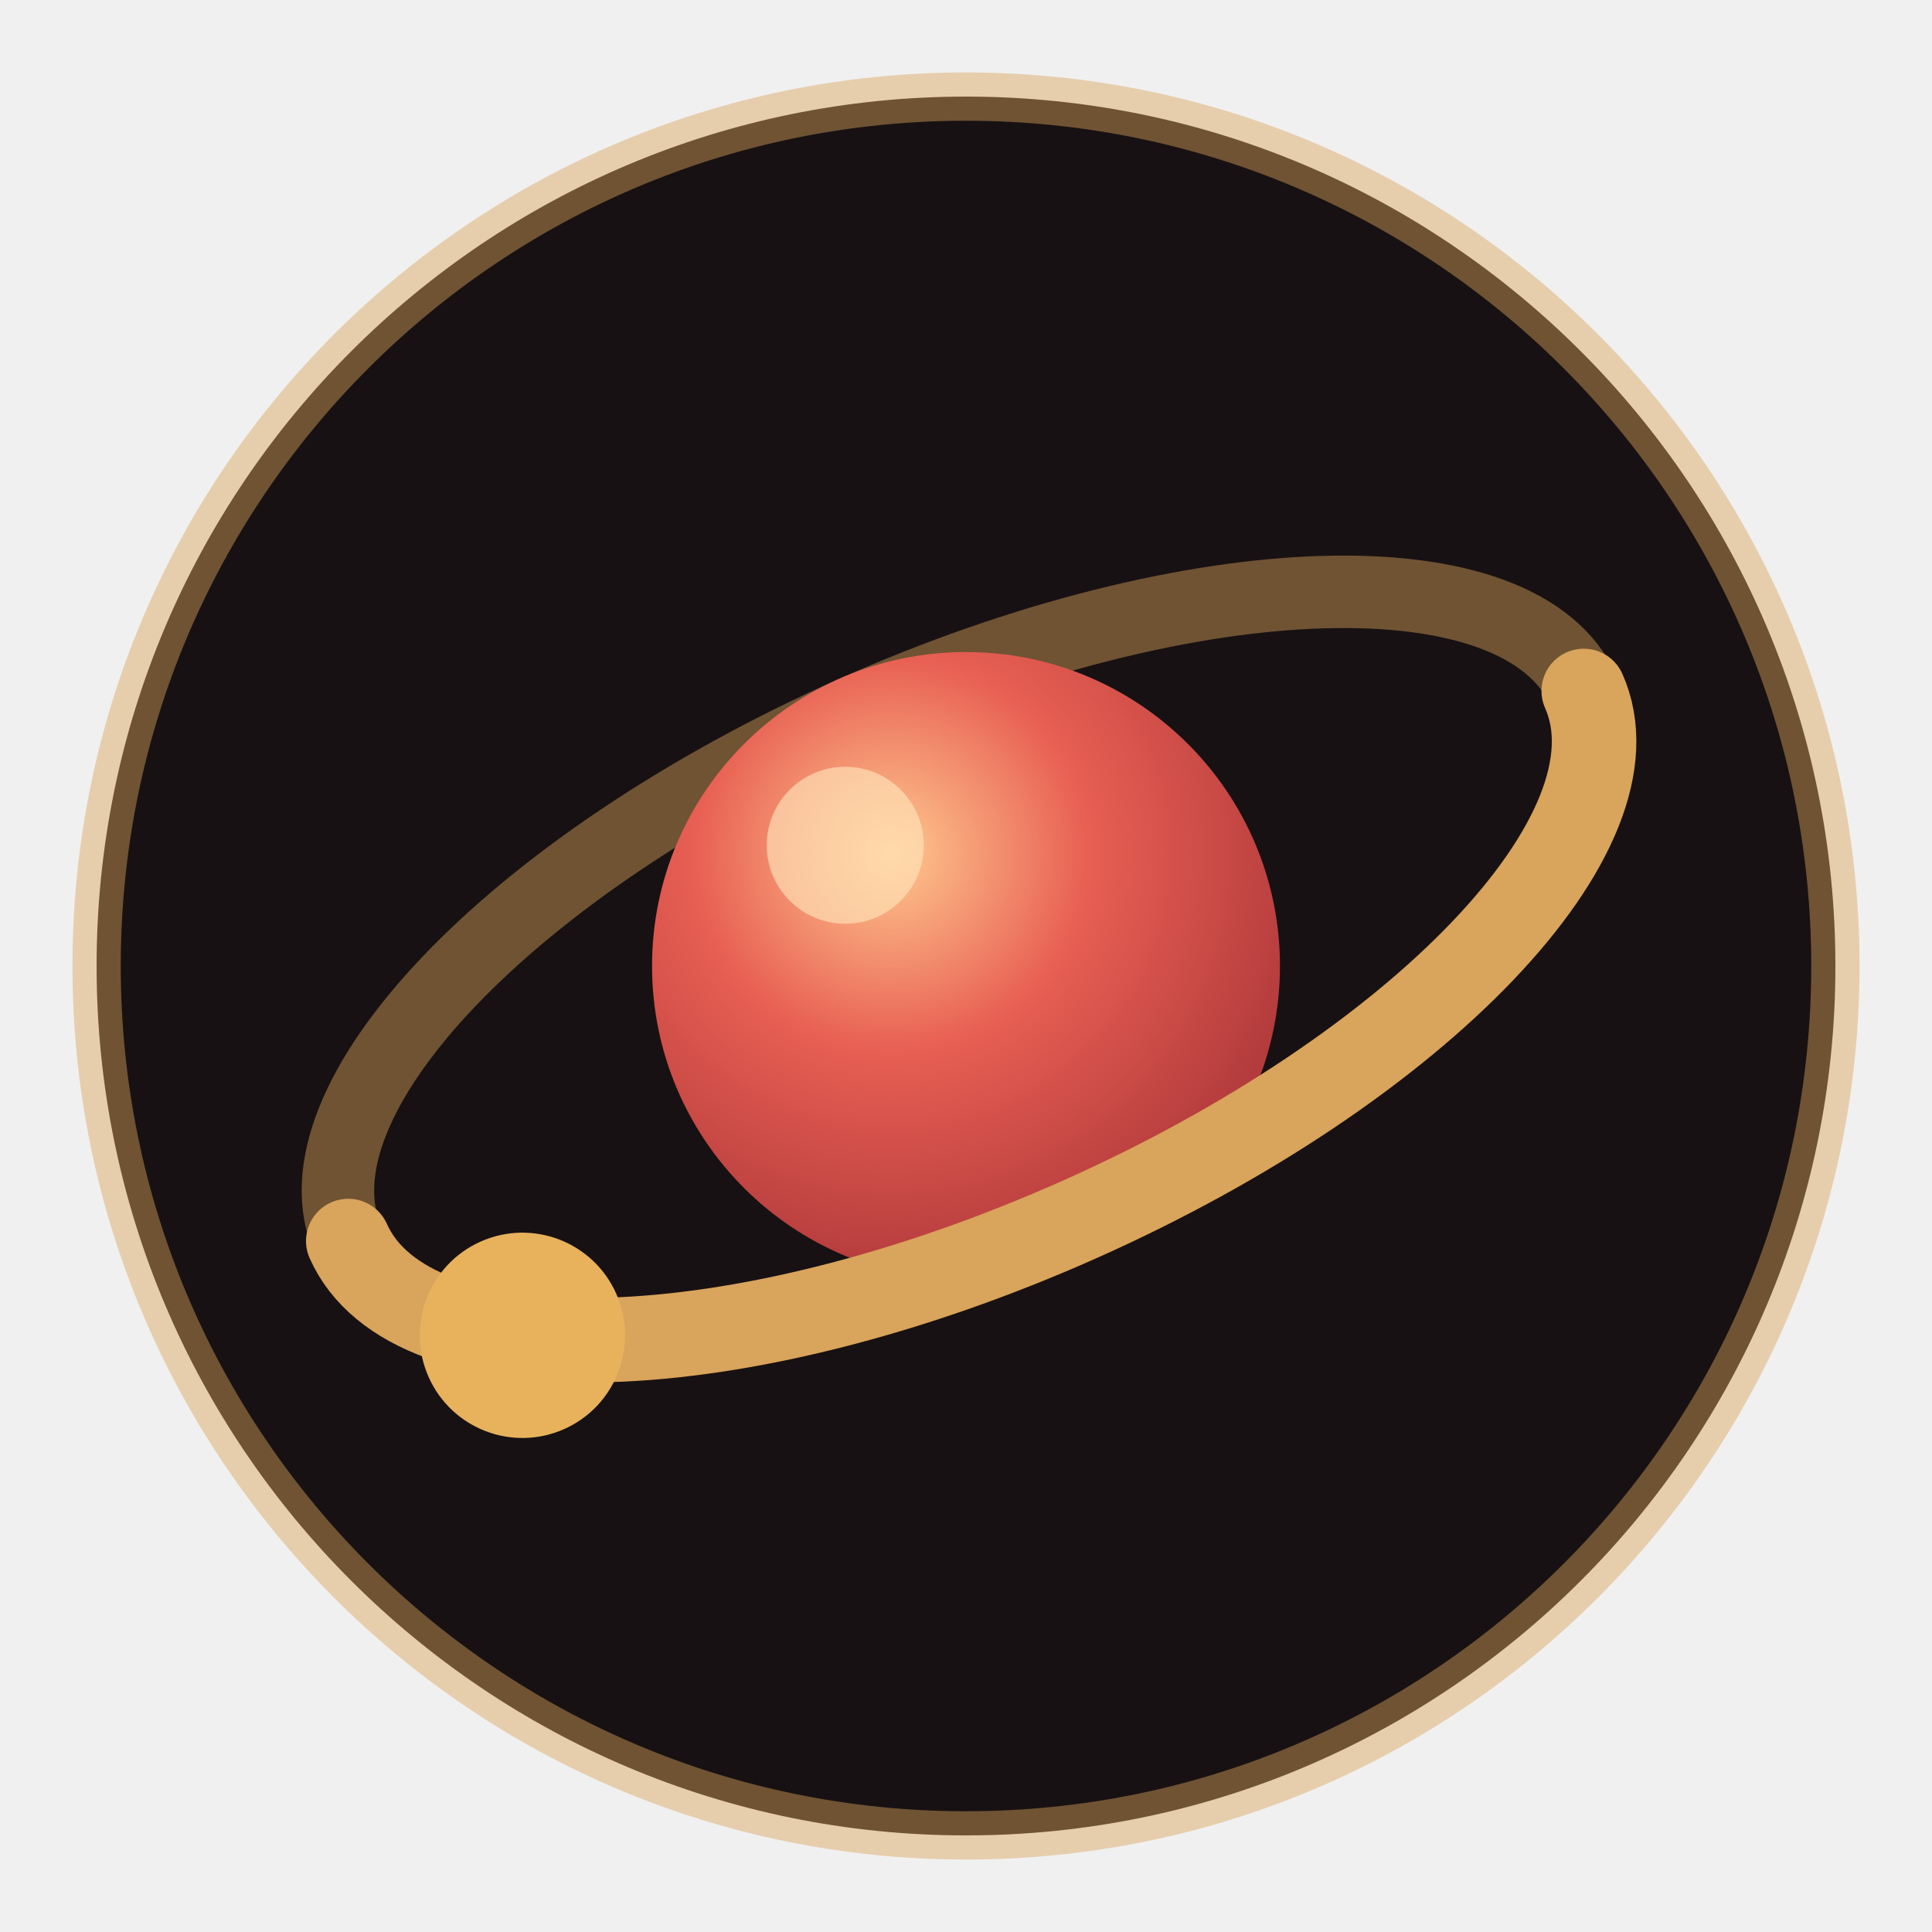
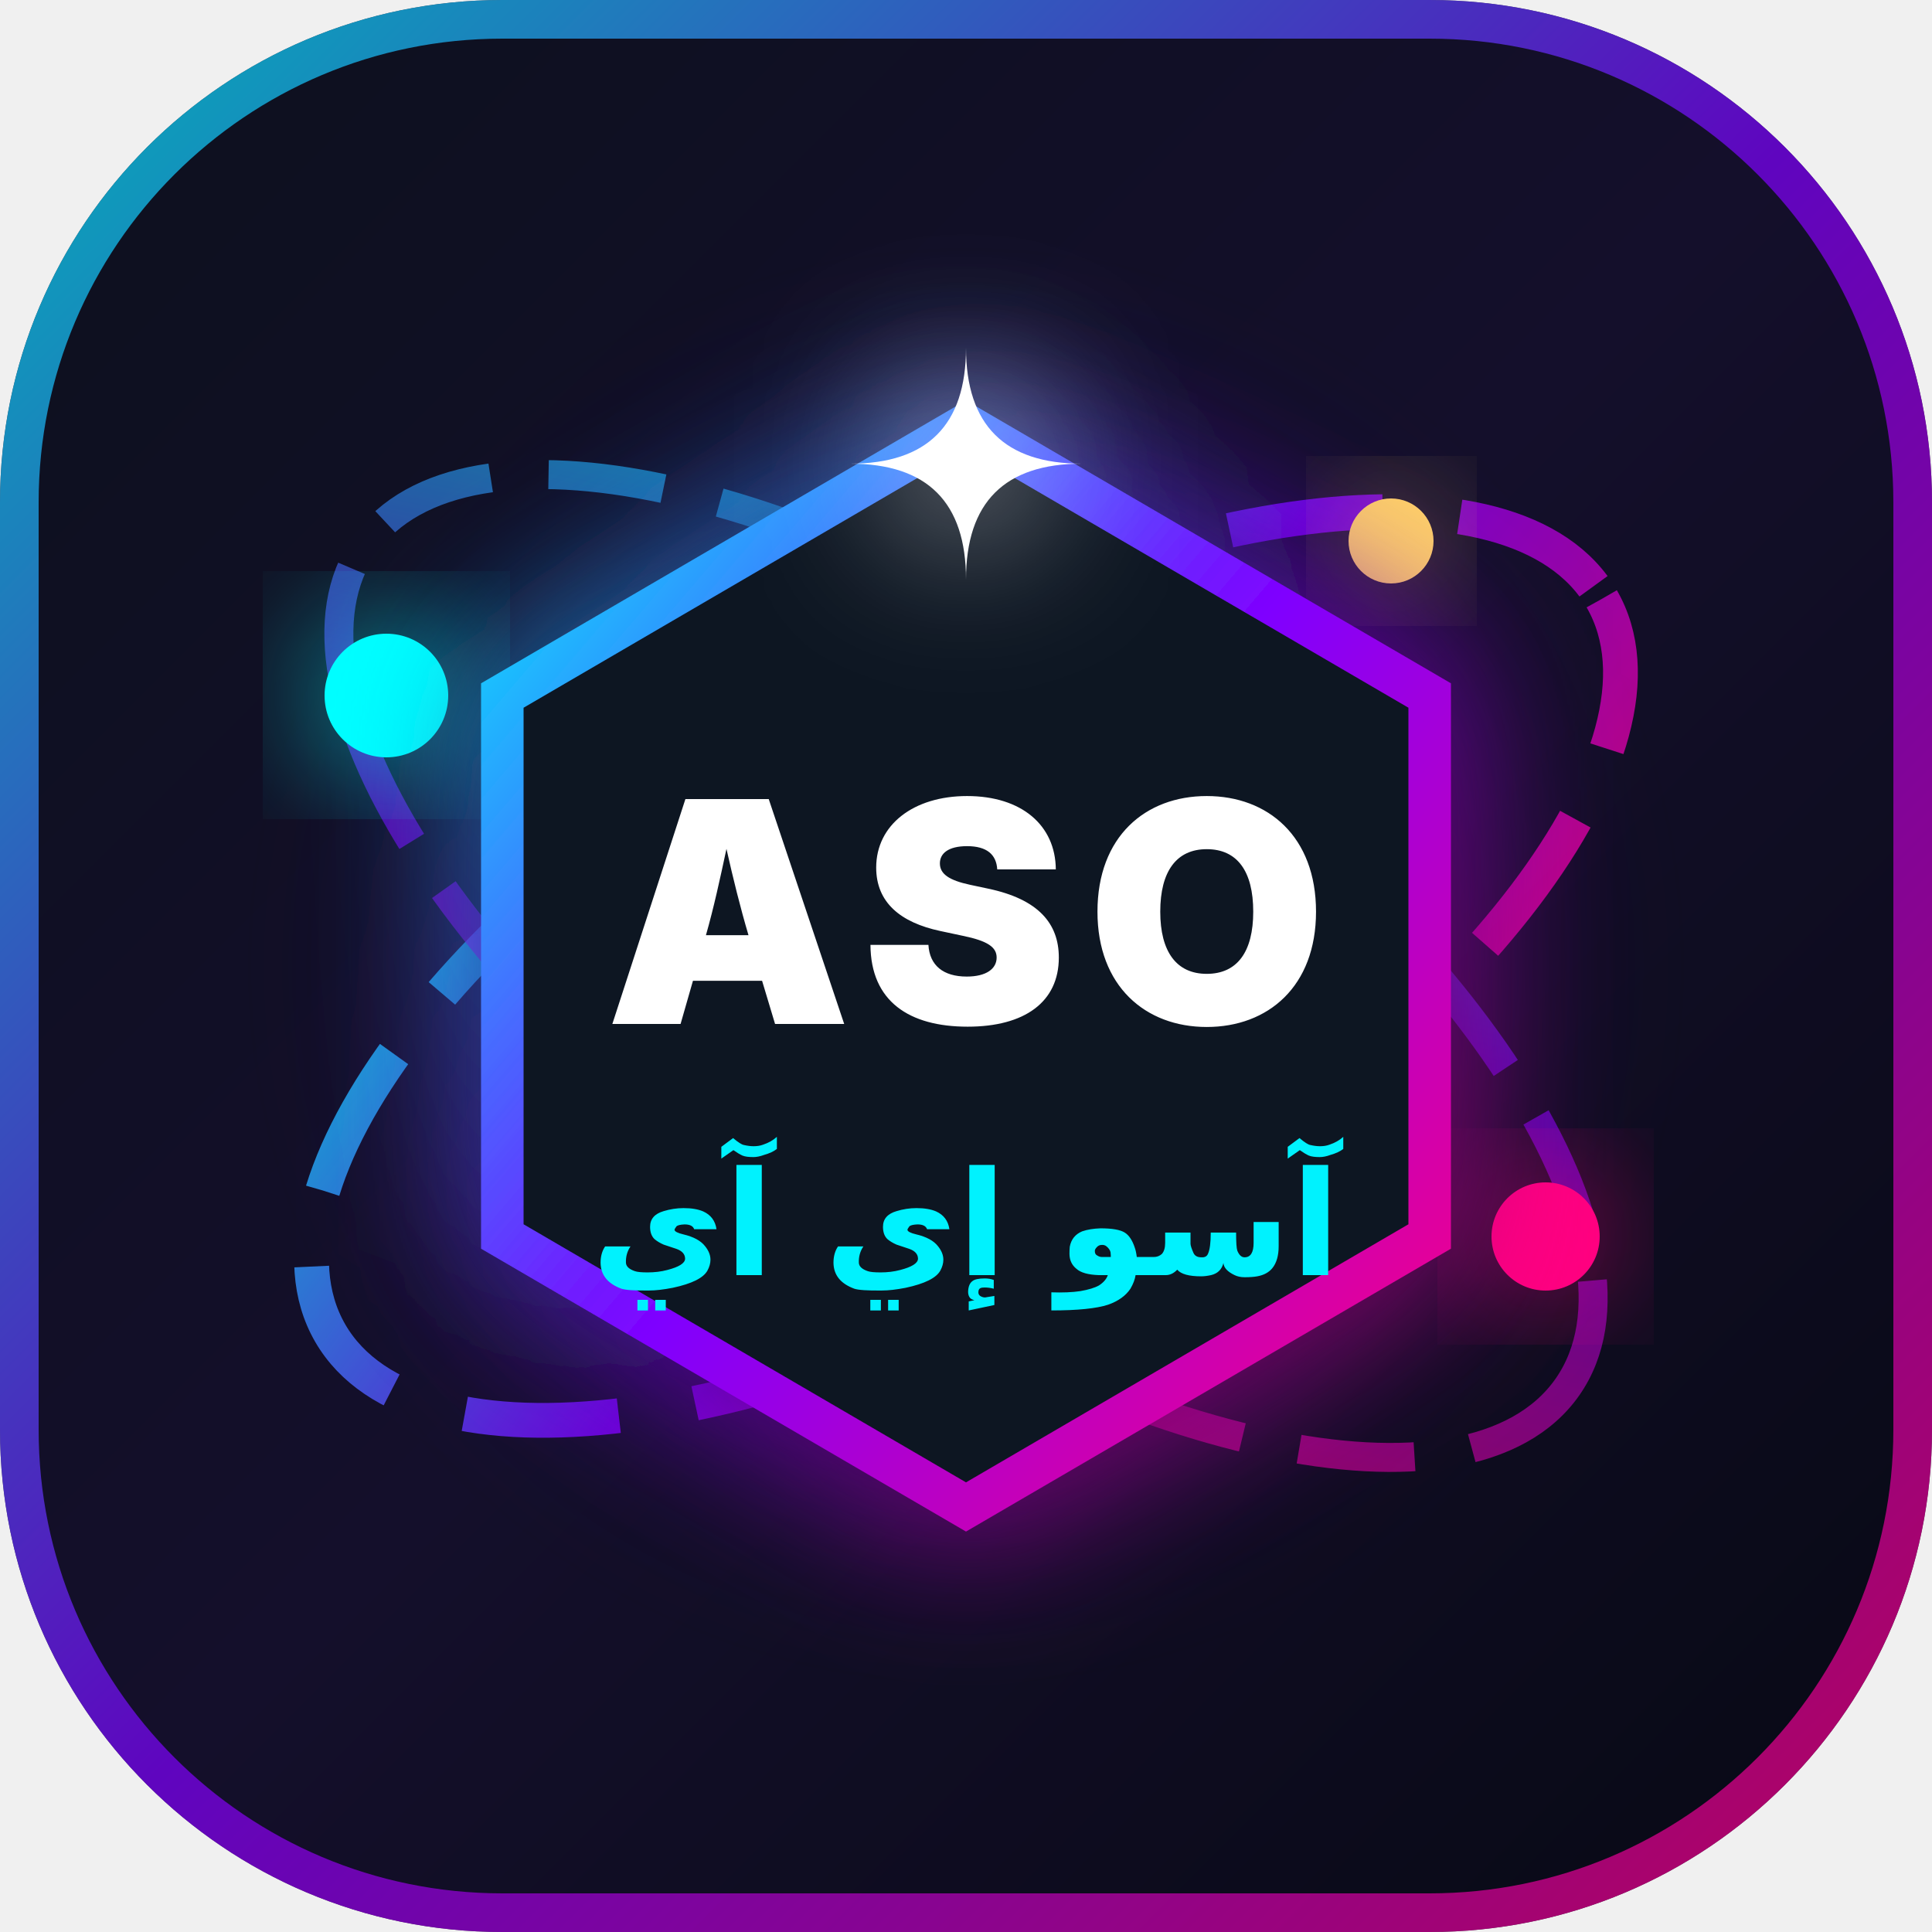
- <svg xmlns="http://www.w3.org/2000/svg" viewBox="0 0 160 160" fill="none" role="img" aria-label="SPARTA AI">
+ <svg xmlns="http://www.w3.org/2000/svg" viewBox="0 0 100 100" fill="none">
  <defs>
-     <radialGradient id="fvCore" cx="38%" cy="32%" r="75%">
-       <stop offset="0%" stop-color="#FFC98F" />
-       <stop offset="42%" stop-color="#E85F53" />
-       <stop offset="100%" stop-color="#A93438" />
+     <linearGradient id="grad-bg" x1="0%" y1="0%" x2="100%" y2="100%">
+       <stop offset="0%" stop-color="#0c101d" />
+       <stop offset="50%" stop-color="#140f2b" />
+       <stop offset="100%" stop-color="#070913" />
+     </linearGradient>
+     <linearGradient id="grad-ring" x1="0%" y1="0%" x2="100%" y2="100%">
+       <stop offset="0%" stop-color="#00f2fe" />
+       <stop offset="50%" stop-color="#7f00ff" />
+       <stop offset="100%" stop-color="#ff007f" />
+     </linearGradient>
+     <linearGradient id="grad-core" x1="0%" y1="0%" x2="100%" y2="100%">
+       <stop offset="0%" stop-color="#00ffff" />
+       <stop offset="40%" stop-color="#9d4edd" />
+       <stop offset="80%" stop-color="#ff007f" />
+       <stop offset="100%" stop-color="#ffd166" />
+     </linearGradient>
+     <radialGradient id="grad-glow" cx="50%" cy="50%" r="50%">
+       <stop offset="0%" stop-color="#00f2fe" stop-opacity="0.8" />
+       <stop offset="50%" stop-color="#7f00ff" stop-opacity="0.3" />
+       <stop offset="100%" stop-color="#000000" stop-opacity="0" />
    </radialGradient>
+     <filter id="glow-blur" x="-50%" y="-50%" width="200%" height="200%">
+       <feGaussianBlur stdDeviation="4" result="coloredBlur" />
+       <feMerge>
+         <feMergeNode in="coloredBlur" />
+         <feMergeNode in="SourceGraphic" />
+       </feMerge>
+     </filter>
  </defs>
-   <circle cx="80" cy="80" r="72" fill="#181113" stroke="#D9A45B" stroke-opacity=".45" stroke-width="4" />
-   <g transform="rotate(-24 80 80)">
-     <path d="M24 80a56 23 0 0 1 112 0" stroke="#D9A45B" stroke-opacity=".45" stroke-width="6" stroke-linecap="round" />
-   </g>
-   <circle cx="80" cy="80" r="26" fill="url(#fvCore)" />
-   <circle cx="70" cy="70" r="6.5" fill="#FFE3B8" fill-opacity=".65" />
-   <g transform="rotate(-24 80 80)">
-     <path d="M136 80a56 23 0 0 1-112 0" stroke="#D9A45B" stroke-width="7" stroke-linecap="round" />
-     <circle cx="34" cy="93" r="8.5" fill="#E8B25C" />
-   </g>
+   <rect width="100" height="100" rx="26" fill="url(#grad-bg)" />
+   <rect width="98" height="98" x="1" y="1" rx="25" stroke="url(#grad-ring)" stroke-width="2" stroke-opacity="0.7" />
+   <circle cx="50" cy="50" r="38" fill="url(#grad-glow)" opacity="0.6" />
+   <ellipse cx="50" cy="50" rx="38" ry="16" transform="rotate(-30 50 50)" stroke="url(#grad-ring)" stroke-width="1.8" stroke-dasharray="8 4" opacity="0.8" />
+   <ellipse cx="50" cy="50" rx="38" ry="16" transform="rotate(35 50 50)" stroke="url(#grad-ring)" stroke-width="1.5" stroke-dasharray="6 3" opacity="0.6" />
+   <circle cx="20" cy="36" r="3.2" fill="#00ffff" filter="url(#glow-blur)" />
+   <circle cx="80" cy="64" r="2.8" fill="#ff007f" filter="url(#glow-blur)" />
+   <circle cx="72" cy="28" r="2.2" fill="#ffd166" filter="url(#glow-blur)" />
+   <polygon points="50,22 74,36 74,64 50,78 26,64 26,36" fill="#0e1324" stroke="url(#grad-ring)" stroke-width="2.2" filter="url(#glow-blur)" />
+   <text x="50" y="53" font-family="'Space Grotesk', 'Cairo', -apple-system, sans-serif" font-size="16" font-weight="900" fill="#ffffff" text-anchor="middle" letter-spacing="1">ASO</text>
+   <text x="50" y="66" font-family="'Cairo', -apple-system, sans-serif" font-size="7.5" font-weight="800" fill="#00f2fe" text-anchor="middle">آسو إي آي</text>
+   <path d="M 50 18 Q 50 24 56 24 Q 50 24 50 30 Q 50 24 44 24 Q 50 24 50 18 Z" fill="#ffffff" filter="url(#glow-blur)" />
</svg>
